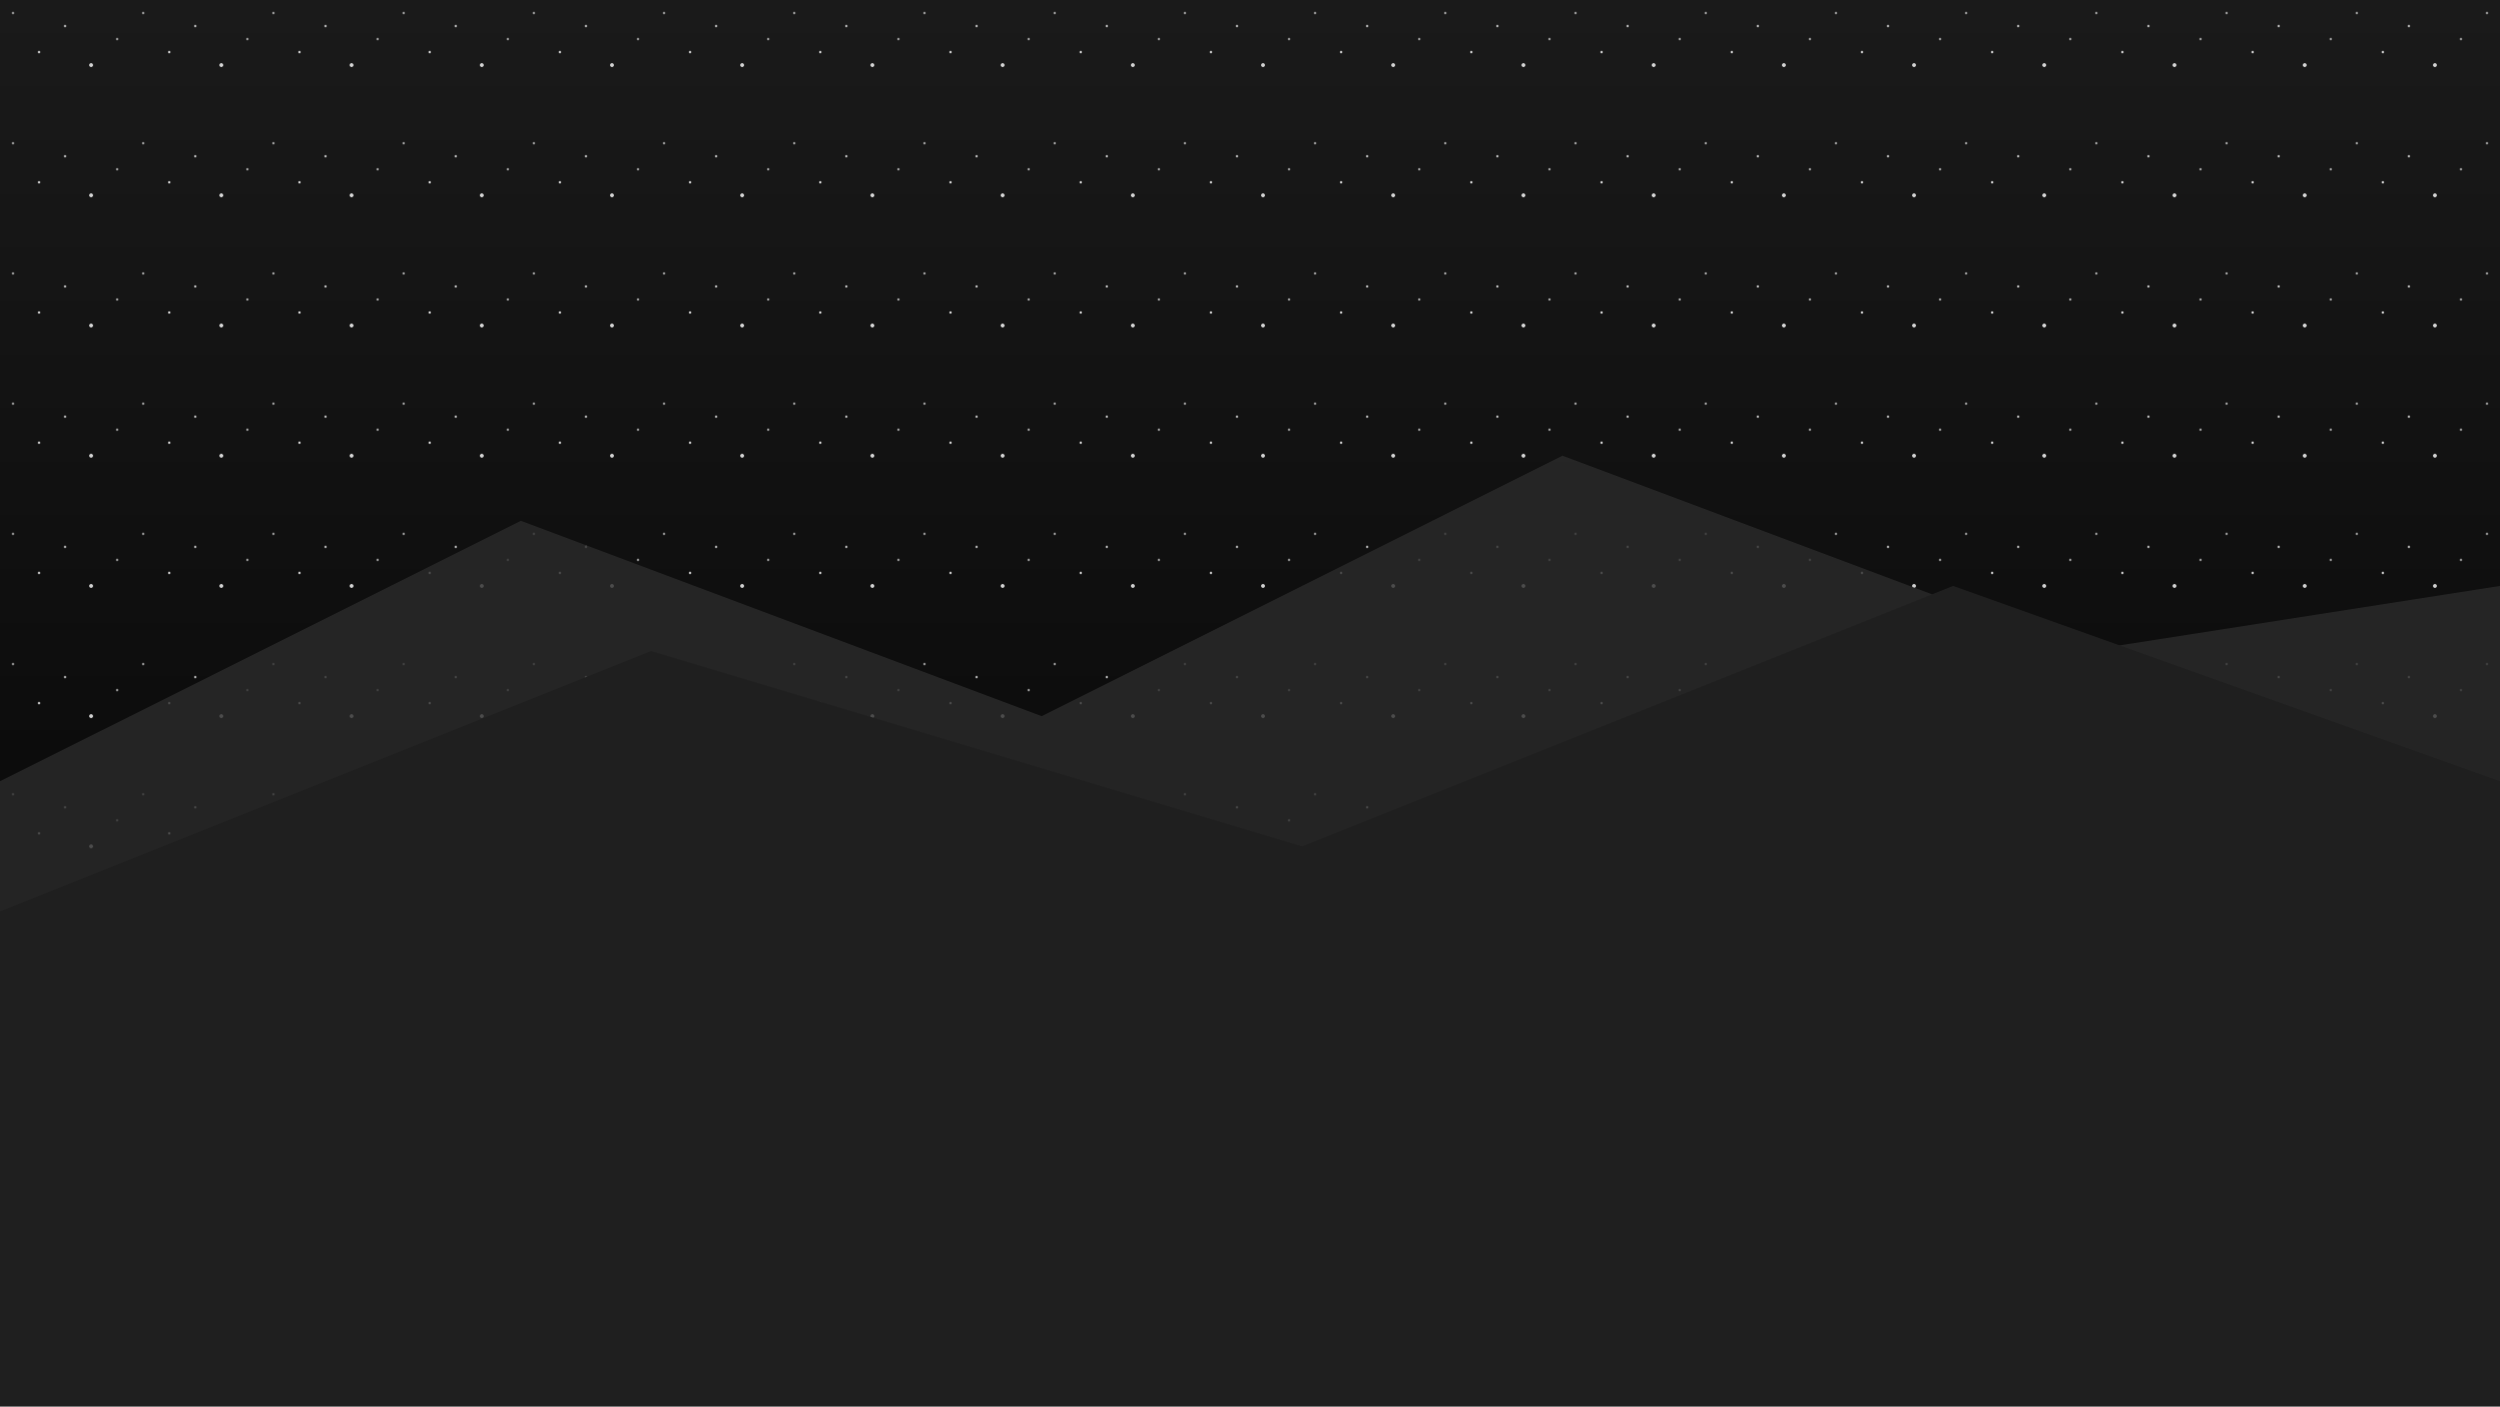
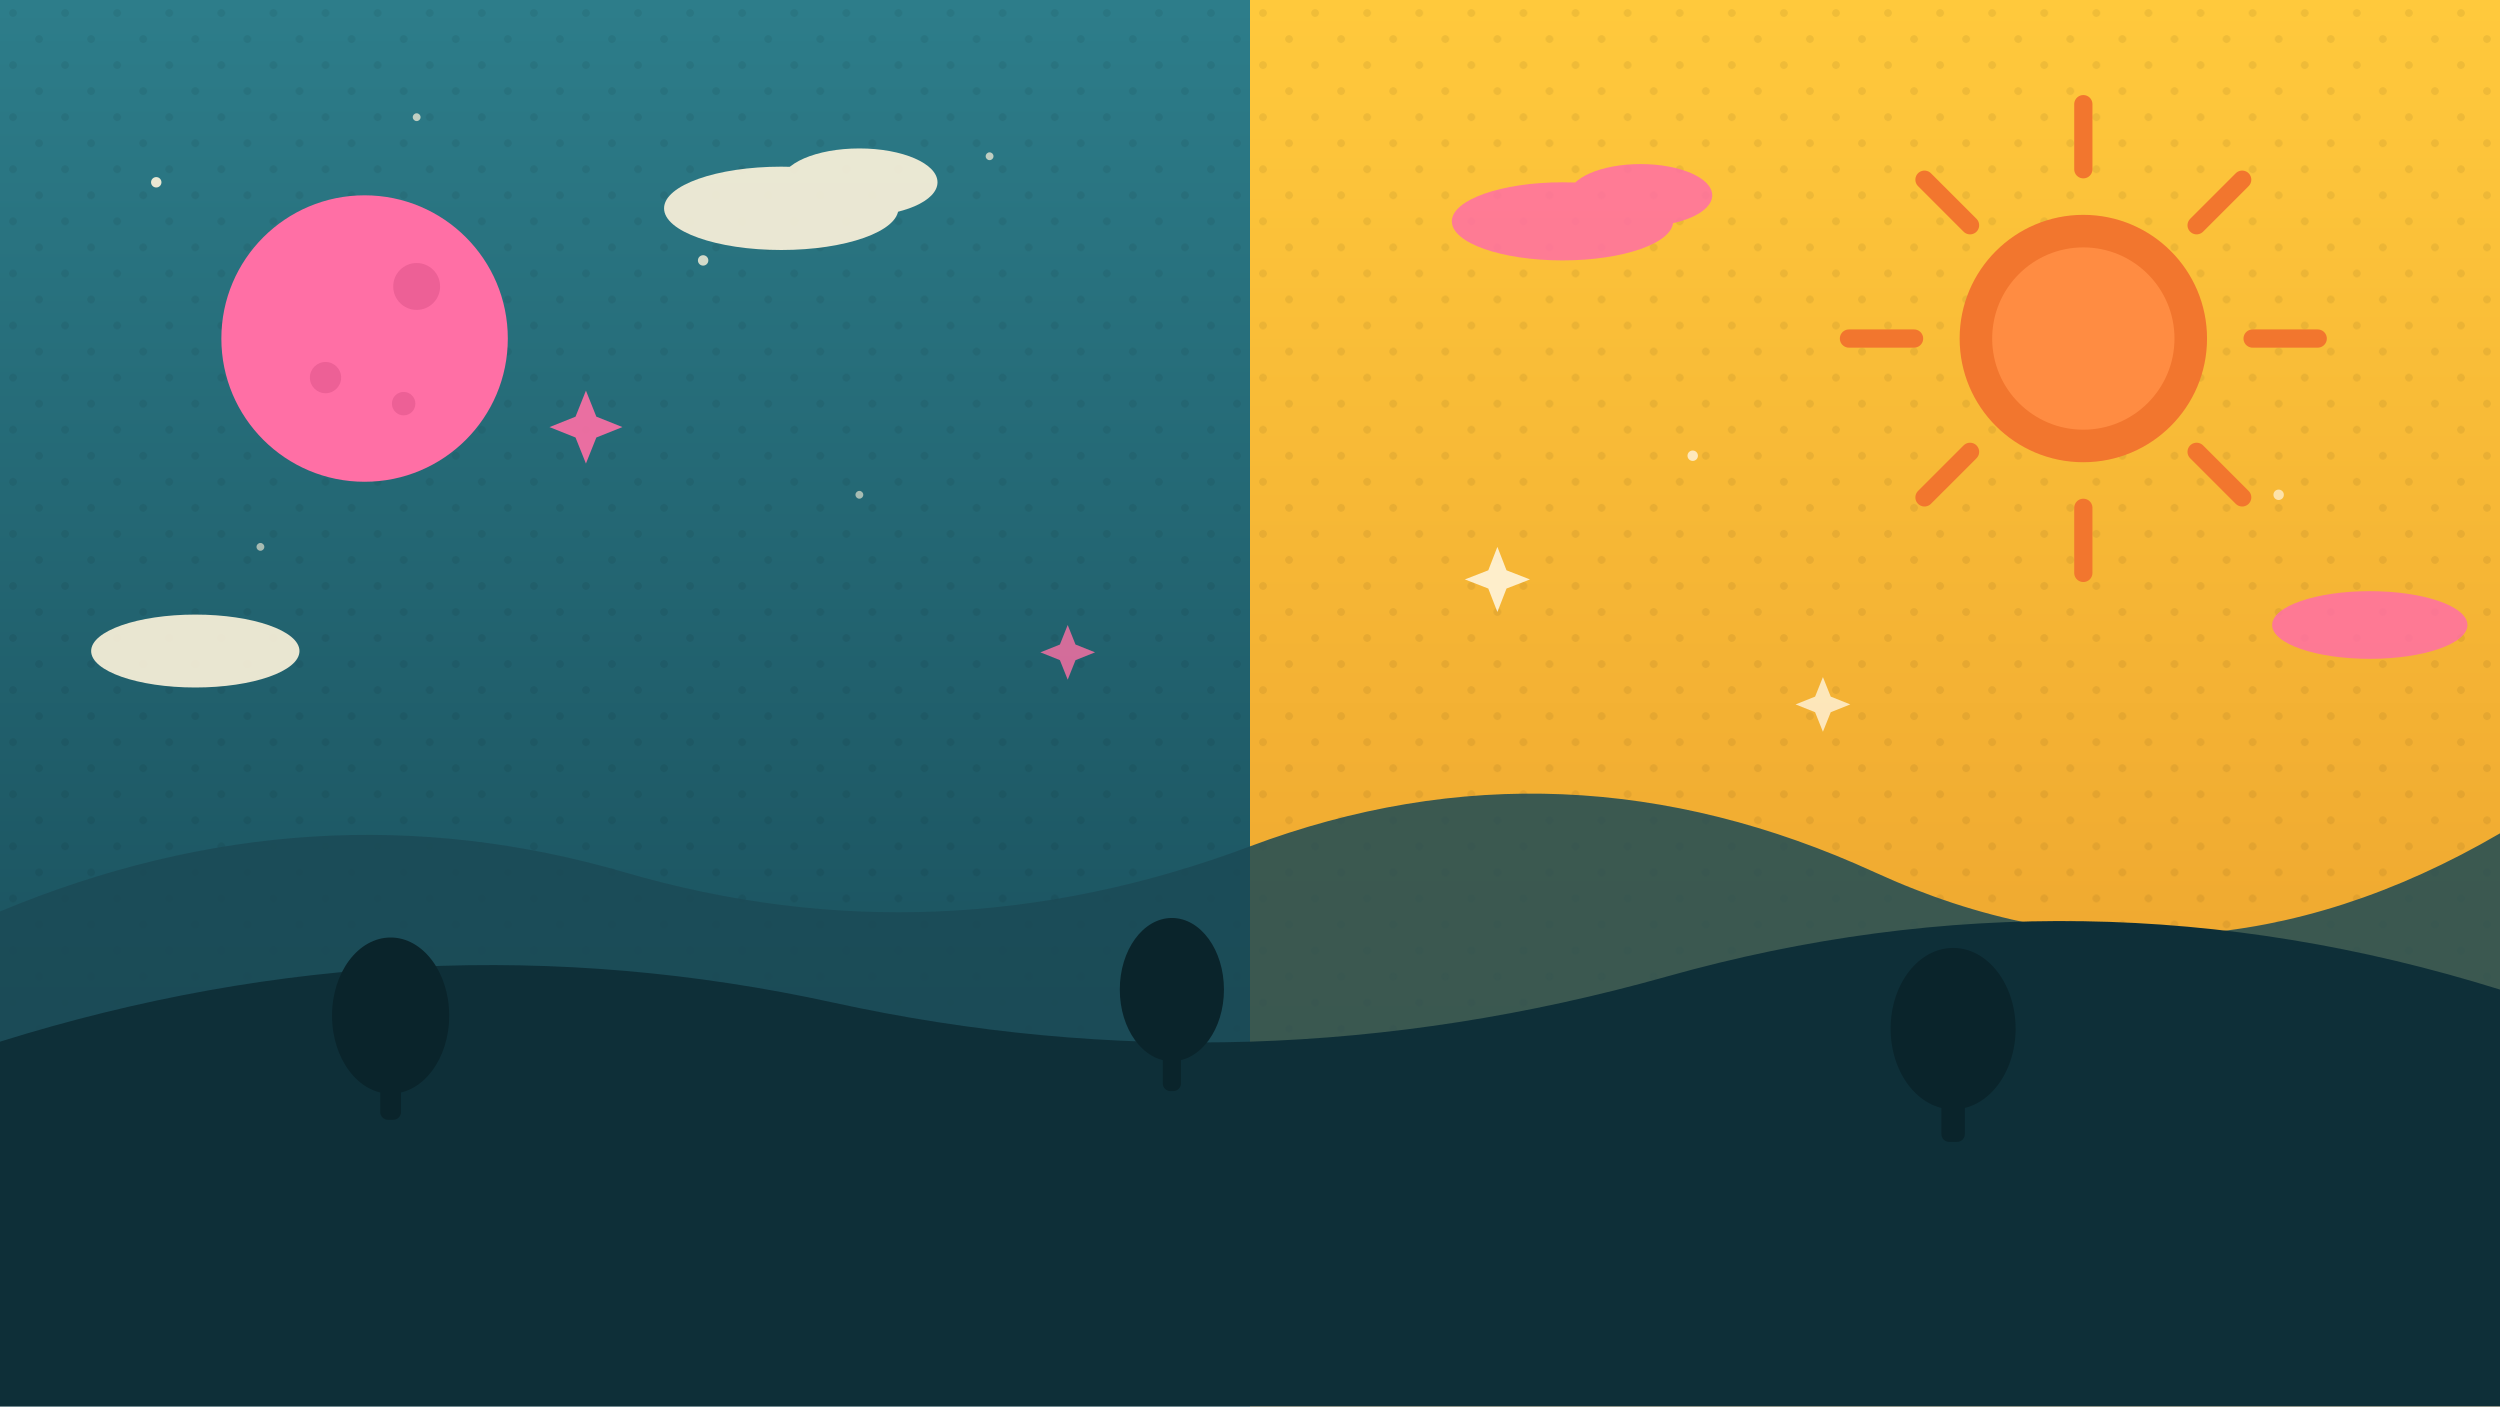
<svg xmlns="http://www.w3.org/2000/svg" width="1920" height="1080" version="1.1" viewBox="0 0 1920 1080">
  <defs>
-     <linearGradient id="skyGradient" x1="0" x2="0" y1="0" y2="1">
-       <stop offset="0" stop-color="#1a1a1a" />
-       <stop offset="1" stop-color="#000" />
+     <linearGradient id="nightSide" x1="0" x2="0" y1="0" y2="1">
+       <stop offset="0" stop-color="#2D7D8A" />
+       <stop offset="1" stop-color="#14424E" />
    </linearGradient>
-     <pattern id="stars" x="0" y="0" width="100" height="100" patternUnits="userSpaceOnUse">
-       <circle cx="10" cy="10" r="1" fill="#fff" opacity="0.5" />
-       <circle cx="30" cy="40" r="1" fill="#fff" opacity="0.7" />
-       <circle cx="50" cy="20" r="1" fill="#fff" opacity="0.6" />
-       <circle cx="70" cy="50" r="1.5" fill="#fff" opacity="0.8" />
-       <circle cx="90" cy="30" r="1" fill="#fff" opacity="0.5" />
+     <linearGradient id="daySide" x1="0" x2="0" y1="0" y2="1">
+       <stop offset="0" stop-color="#FFC93C" />
+       <stop offset="1" stop-color="#E89A2B" />
+     </linearGradient>
+     <pattern id="halftone" x="0" y="0" width="40" height="40" patternUnits="userSpaceOnUse">
+       <circle cx="10" cy="10" r="3" fill="#000" opacity="0.06" />
+       <circle cx="30" cy="30" r="3" fill="#000" opacity="0.06" />
    </pattern>
  </defs>
-   <rect width="1920" height="1080" fill="url(#skyGradient)" />
-   <rect width="1920" height="1080" fill="url(#stars)" />
-   <path d="M0 600 L400 400 L800 550 L1200 350 L1600 500 L1920 450 L1920 1080 L0 1080 Z" fill="#2b2b2b" opacity="0.8" />
-   <path d="M0 700 L500 500 L1000 650 L1500 450 L1920 600 L1920 1080 L0 1080 Z" fill="#1f1f1f" />
+   <rect x="0" y="0" width="960" height="1080" fill="url(#nightSide)" />
+   <rect x="960" y="0" width="960" height="1080" fill="url(#daySide)" />
+   <rect width="1920" height="1080" fill="url(#halftone)" />
+   <g fill="#FFF4DC">
+     <circle cx="120" cy="140" r="4" opacity="0.9" />
+     <circle cx="320" cy="90" r="3" opacity="0.7" />
+     <circle cx="540" cy="200" r="4" opacity="0.8" />
+     <circle cx="760" cy="120" r="3" opacity="0.7" />
+     <circle cx="200" cy="420" r="3" opacity="0.6" />
+     <circle cx="660" cy="380" r="3" opacity="0.6" />
+     <path d="M450 300 l8 20 20 8 -20 8 -8 20 -8 -20 -20 -8 20 -8 Z" fill="#FF6FA5" opacity="0.9" />
+     <path d="M820 480 l6 15 15 6 -15 6 -6 15 -6 -15 -15 -6 15 -6 Z" fill="#FF6FA5" opacity="0.8" />
+   </g>
+   <g>
+     <circle cx="280" cy="260" r="110" fill="#FF6FA5" />
+     <circle cx="320" cy="220" r="18" fill="#E85C92" opacity="0.8" />
+     <circle cx="250" cy="290" r="12" fill="#E85C92" opacity="0.8" />
+     <circle cx="310" cy="310" r="9" fill="#E85C92" opacity="0.8" />
+   </g>
+   <g fill="#FFF4DC" opacity="0.9">
+     <ellipse cx="600" cy="160" rx="90" ry="32" />
+     <ellipse cx="660" cy="140" rx="60" ry="26" />
+     <ellipse cx="150" cy="500" rx="80" ry="28" />
+   </g>
+   <g>
+     <g stroke="#F2762E" stroke-width="14" stroke-linecap="round">
+       <line x1="1600" y1="80" x2="1600" y2="130" />
+       <line x1="1600" y1="390" x2="1600" y2="440" />
+       <line x1="1420" y1="260" x2="1470" y2="260" />
+       <line x1="1730" y1="260" x2="1780" y2="260" />
+       <line x1="1478" y1="138" x2="1513" y2="173" />
+       <line x1="1687" y1="347" x2="1722" y2="382" />
+       <line x1="1722" y1="138" x2="1687" y2="173" />
+       <line x1="1513" y1="347" x2="1478" y2="382" />
+     </g>
+     <circle cx="1600" cy="260" r="95" fill="#F2762E" />
+     <circle cx="1600" cy="260" r="70" fill="#FF8C42" />
+   </g>
+   <g fill="#FF6FA5" opacity="0.85">
+     <ellipse cx="1200" cy="170" rx="85" ry="30" />
+     <ellipse cx="1260" cy="150" rx="55" ry="24" />
+     <ellipse cx="1820" cy="480" rx="75" ry="26" />
+   </g>
+   <g fill="#FFF4DC">
+     <path d="M1150 420 l7 18 18 7 -18 7 -7 18 -7 -18 -18 -7 18 -7 Z" opacity="0.9" />
+     <path d="M1400 520 l6 15 15 6 -15 6 -6 15 -6 -15 -15 -6 15 -6 Z" opacity="0.8" />
+     <circle cx="1300" cy="350" r="4" opacity="0.8" />
+     <circle cx="1750" cy="380" r="4" opacity="0.7" />
+   </g>
+   <path d="M0 700 Q240 600 480 670 T960 650 T1440 670 T1920 640 L1920 1080 L0 1080 Z" fill="#1B4A56" opacity="0.85" />
+   <path d="M0 800 Q320 700 640 770 T1280 750 T1920 760 L1920 1080 L0 1080 Z" fill="#0E2F38" />
+   <g fill="#0A242B">
+     <ellipse cx="300" cy="780" rx="45" ry="60" />
+     <rect x="292" y="820" width="16" height="40" rx="6" />
+     <ellipse cx="900" cy="760" rx="40" ry="55" />
+     <rect x="893" y="800" width="14" height="38" rx="6" />
+     <ellipse cx="1500" cy="790" rx="48" ry="62" />
+     <rect x="1491" y="835" width="18" height="42" rx="6" />
+   </g>
</svg>
